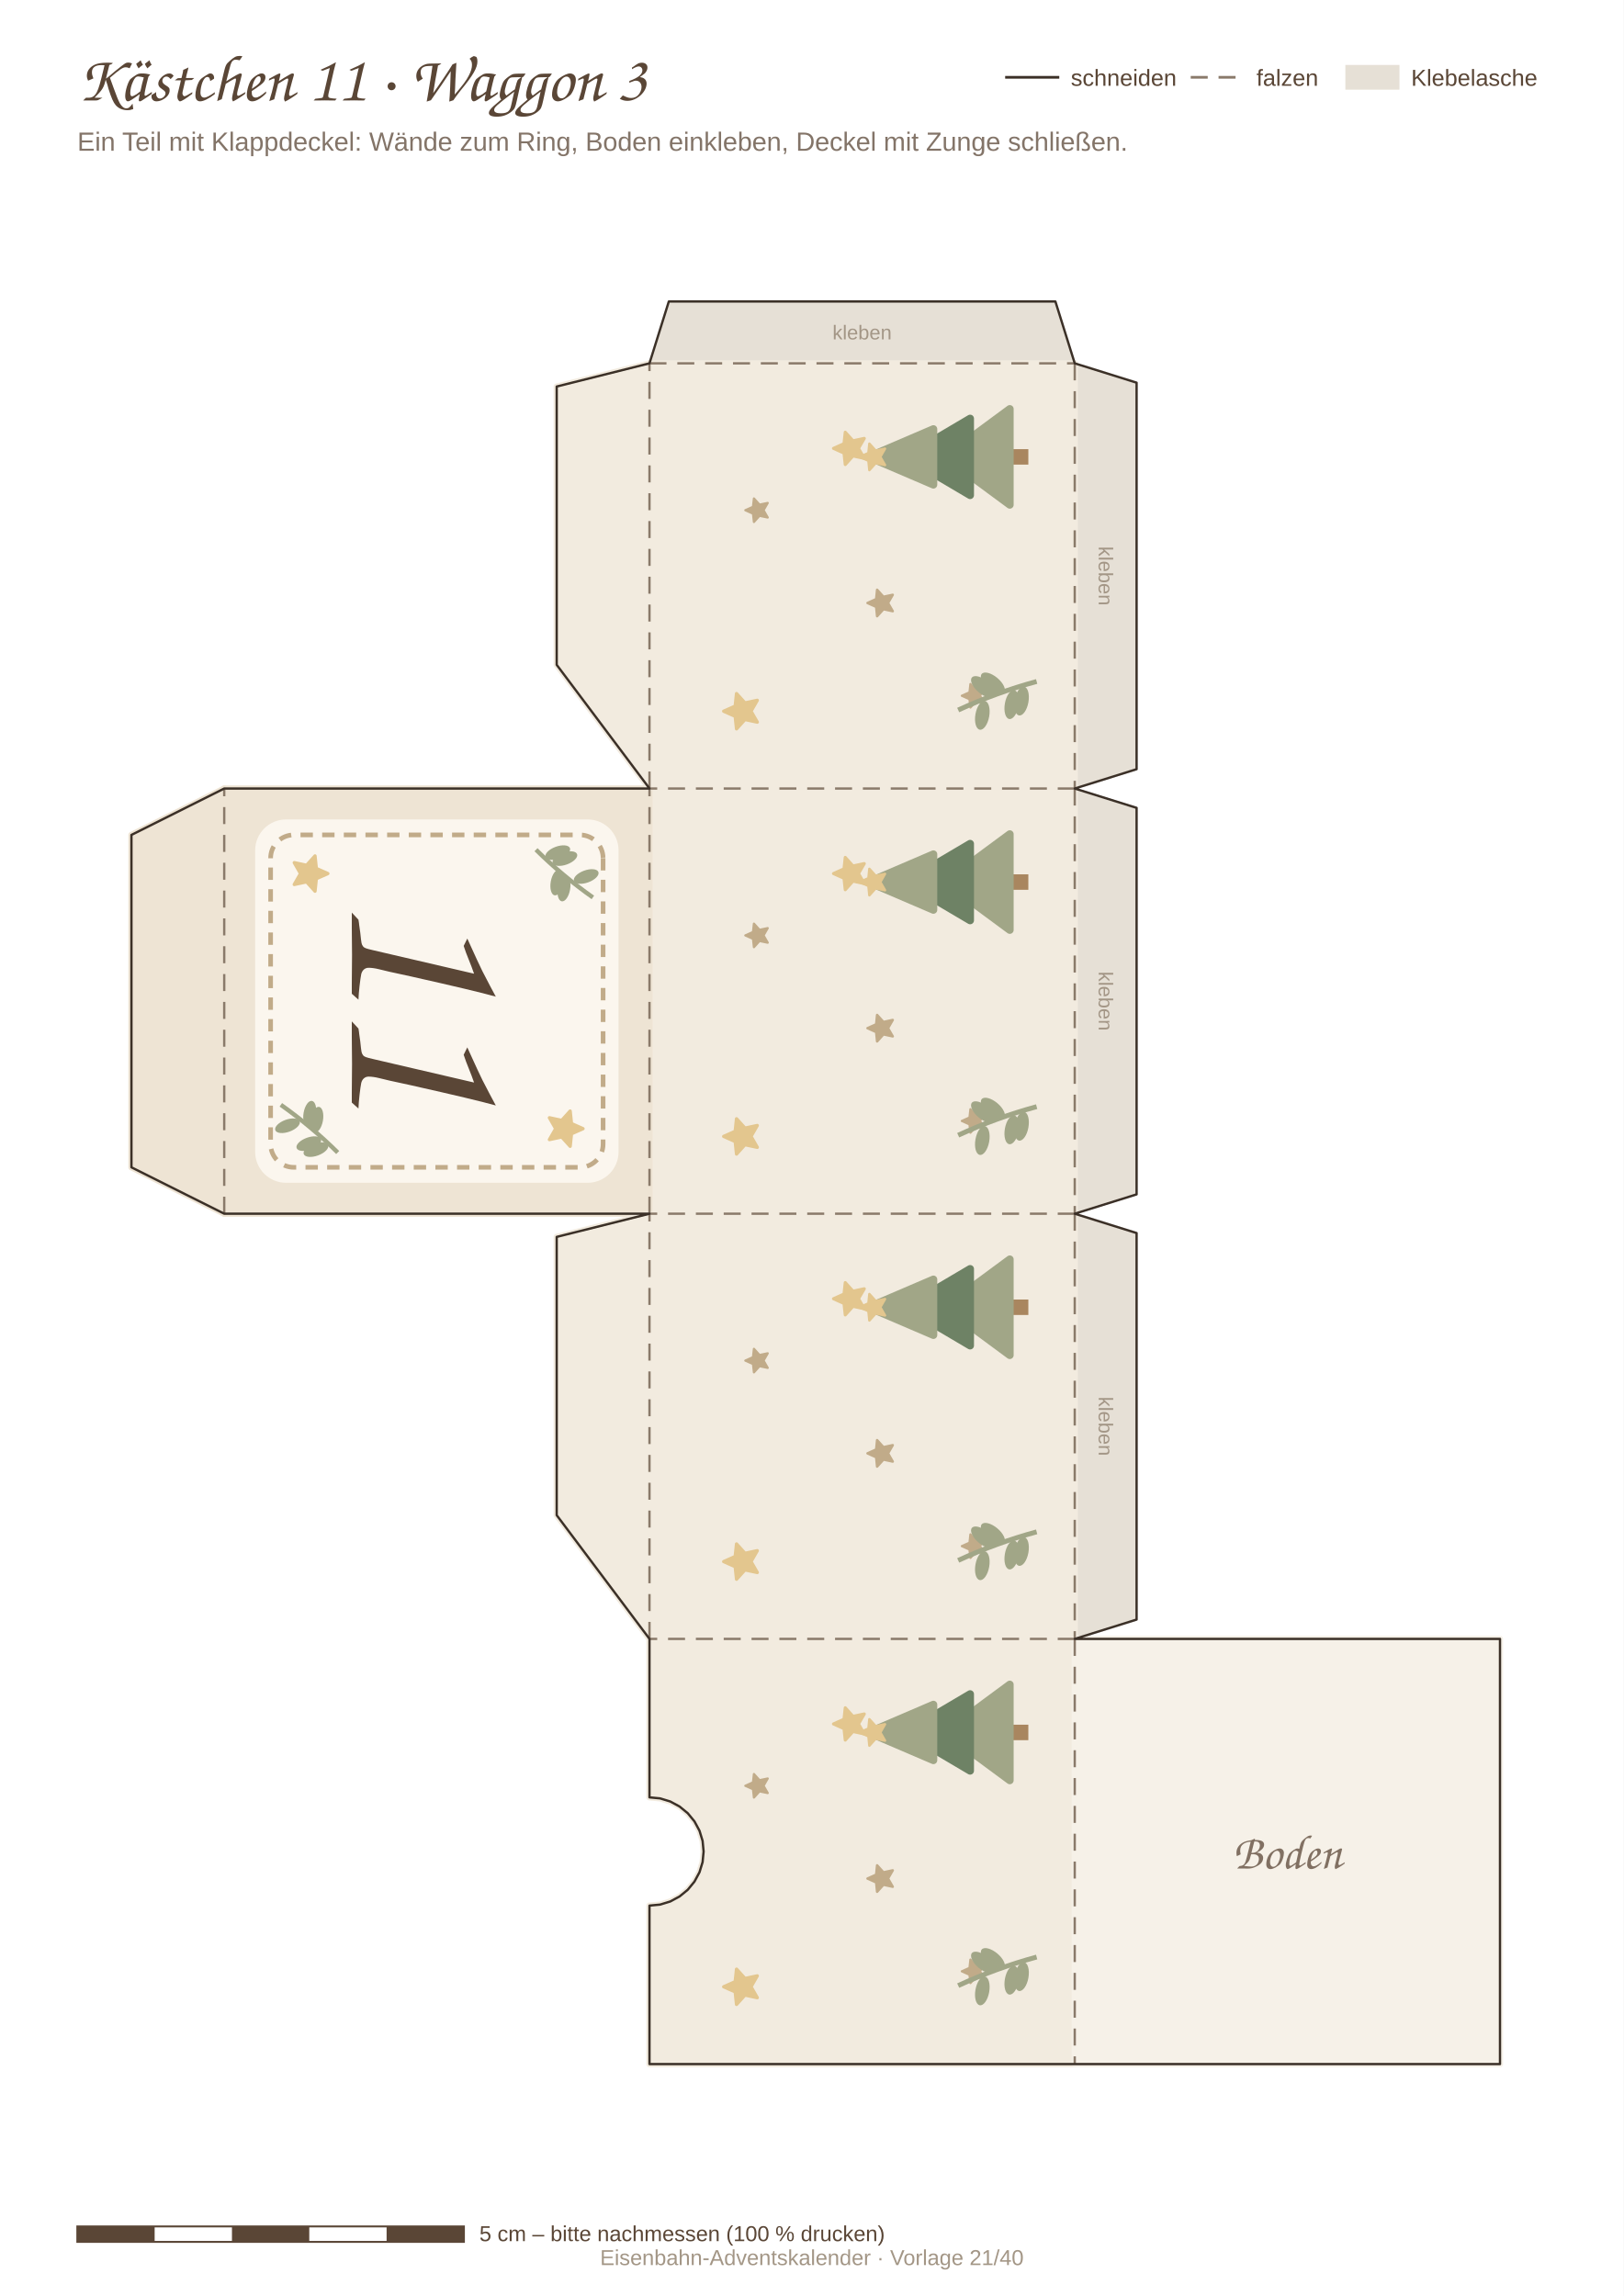
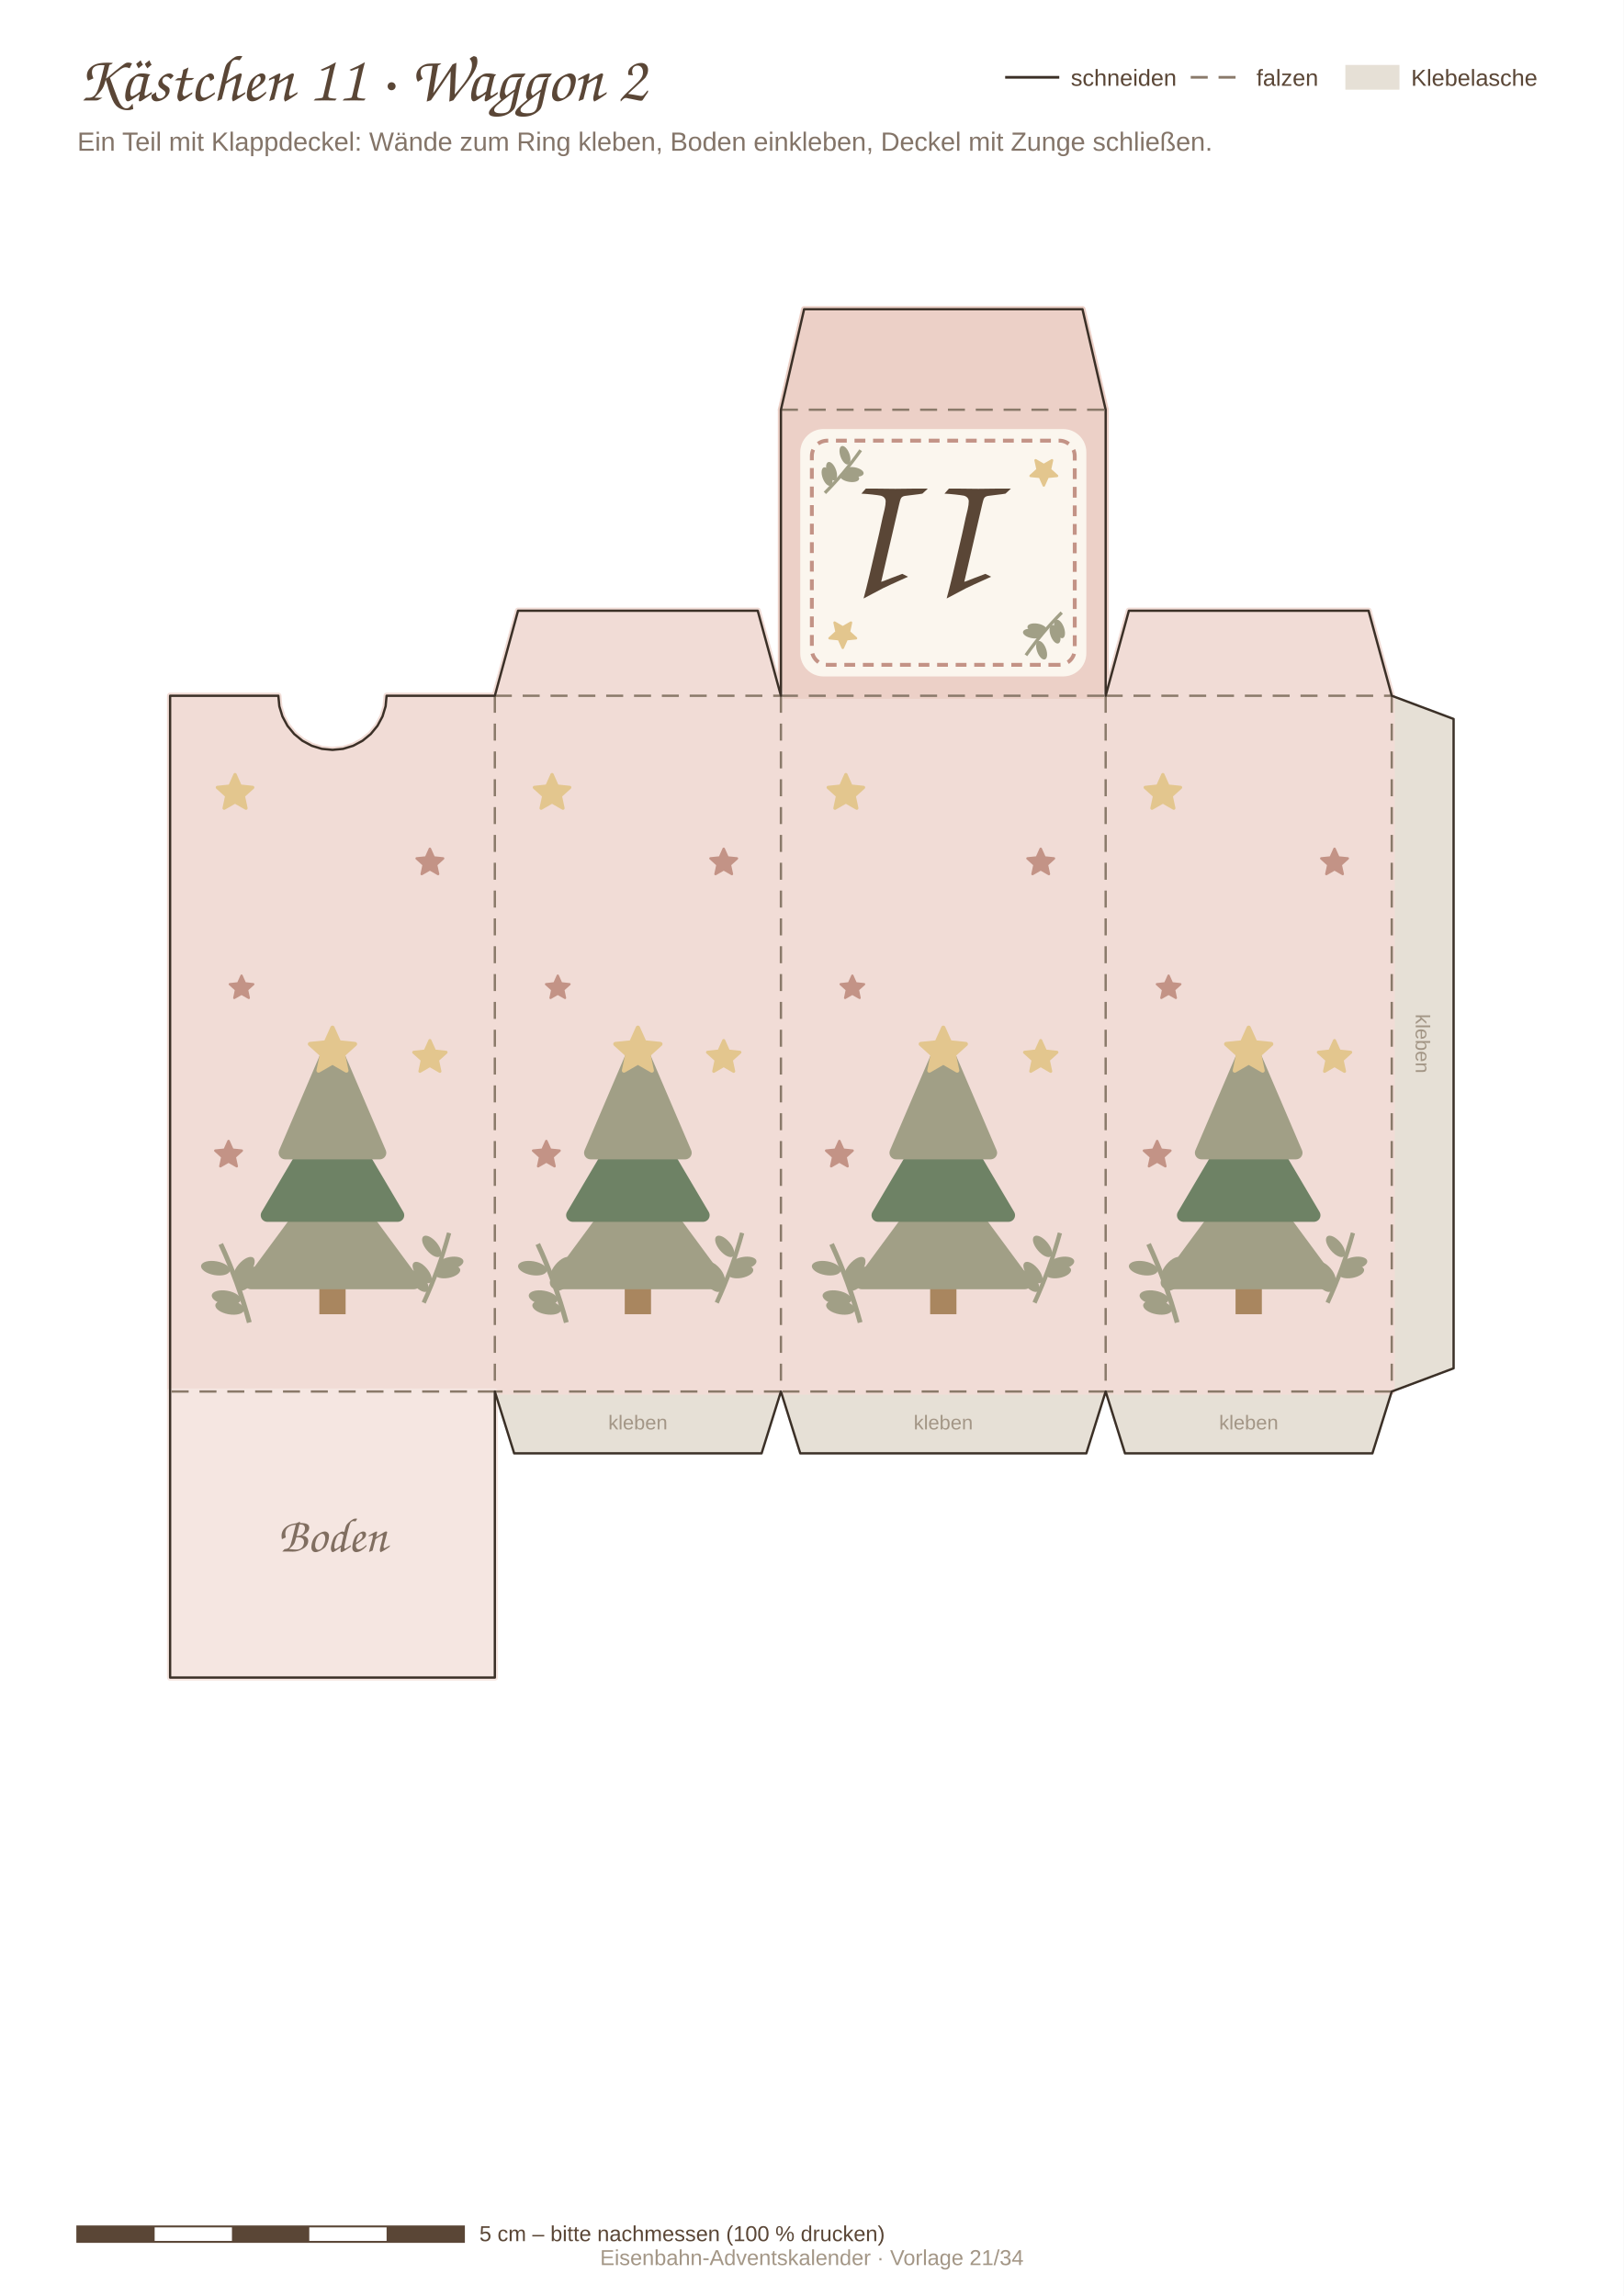
<svg xmlns="http://www.w3.org/2000/svg" width="210mm" height="297mm" viewBox="0 0 210 297">
  <g id="druck">
    <rect width="210" height="297" fill="#FFFFFF" />
-     <polygon points="139,47 84,47 86.5,39 136.5,39" fill="#E6E0D6" />
-     <text x="111.5" y="43.9" font-family="'Nunito', 'Liberation Sans', Arial, sans-serif" font-size="2.6" fill="#A39686" text-anchor="middle" transform="rotate(0 111.5 43)">kleben</text>
-     <polygon points="139,102 139,47 147,49.5 147,99.5" fill="#E6E0D6" />
-     <text x="143" y="75.4" font-family="'Nunito', 'Liberation Sans', Arial, sans-serif" font-size="2.6" fill="#A39686" text-anchor="middle" transform="rotate(90 143 74.5)">kleben</text>
-     <polygon points="139,157 139,102 147,104.5 147,154.5" fill="#E6E0D6" />
-     <text x="143" y="130.4" font-family="'Nunito', 'Liberation Sans', Arial, sans-serif" font-size="2.6" fill="#A39686" text-anchor="middle" transform="rotate(90 143 129.5)">kleben</text>
-     <polygon points="139,212 139,157 147,159.5 147,209.5" fill="#E6E0D6" />
-     <text x="143" y="185.4" font-family="'Nunito', 'Liberation Sans', Arial, sans-serif" font-size="2.6" fill="#A39686" text-anchor="middle" transform="rotate(90 143 184.5)">kleben</text>
-     <polygon points="84,47 139,47 139,102 84,102" fill="#F2EBDF" stroke="#F2EBDF" stroke-width="0.8" stroke-linejoin="round" />
-     <polygon points="84,102 139,102 139,157 84,157" fill="#F2EBDF" stroke="#F2EBDF" stroke-width="0.8" stroke-linejoin="round" />
-     <polygon points="84,157 139,157 139,212 84,212" fill="#F2EBDF" stroke="#F2EBDF" stroke-width="0.8" stroke-linejoin="round" />
-     <polygon points="84,212 139,212 139,267 84,267 84,246.5 85.37,246.37 86.68,245.97 87.89,245.32 88.95,244.45 89.82,243.39 90.47,242.18 90.87,240.87 91,239.5 90.87,238.13 90.47,236.82 89.82,235.61 88.95,234.55 87.89,233.68 86.68,233.03 85.37,232.63 84,232.5" fill="#F2EBDF" stroke="#F2EBDF" stroke-width="0.8" stroke-linejoin="round" />
-     <polygon points="29,102 84,102 84,157 29,157" fill="#EEE4D4" stroke="#EEE4D4" stroke-width="0.8" stroke-linejoin="round" />
-     <polygon points="29,102 29,157 17,151 17,108" fill="#EEE4D4" stroke="#EEE4D4" stroke-width="0.8" stroke-linejoin="round" />
-     <polygon points="84,47 84,102 72,86 72,50" fill="#F2EBDF" stroke="#F2EBDF" stroke-width="0.8" stroke-linejoin="round" />
-     <polygon points="84,157 84,212 72,196 72,160" fill="#F2EBDF" stroke="#F2EBDF" stroke-width="0.8" stroke-linejoin="round" />
-     <polygon points="139,212 194,212 194,267 139,267" fill="#F6F1E8" stroke="#F6F1E8" stroke-width="0.8" stroke-linejoin="round" />
-     <clipPath id="c114">
-       <polygon points="84,47 139,47 139,102 84,102" />
-     </clipPath>
-     <g clip-path="url(#c114)">
-       <g transform="matrix(0,-1,1,0,84,102)">
-         <rect x="41.9" y="46.2" width="2" height="2.8" fill="#A9865F" />
-         <polygon points="36.7,46.6 42.9,38.2 49.1,46.6" fill="#A1A687" stroke="#A1A687" stroke-width="1" stroke-linejoin="round" />
-         <polygon points="37.94,41.47 42.9,33.07 47.86,41.47" fill="#6E8265" stroke="#6E8265" stroke-width="1" stroke-linejoin="round" />
-         <polygon points="39.3,36.72 42.9,28.32 46.5,36.72" fill="#A1A687" stroke="#A1A687" stroke-width="1" stroke-linejoin="round" />
-         <polygon points="42.9,27.2 43.4,28.32 44.61,28.44 43.7,29.26 43.96,30.46 42.9,29.85 41.84,30.46 42.1,29.26 41.19,28.44 42.4,28.32" fill="#E3C68E" stroke="#E3C68E" stroke-width="0.32" stroke-linejoin="round" />
-         <polygon points="10,9.6 10.66,11.09 12.28,11.26 11.07,12.35 11.41,13.94 10,13.13 8.59,13.94 8.93,12.35 7.72,11.26 9.34,11.09" fill="#E3C68E" stroke="#E3C68E" stroke-width="0.43" stroke-linejoin="round" />
-         <polygon points="24,28.2 24.5,29.32 25.71,29.44 24.8,30.26 25.06,31.46 24,30.85 22.94,31.46 23.2,30.26 22.29,29.44 23.5,29.32" fill="#C1AB89" stroke="#C1AB89" stroke-width="0.32" stroke-linejoin="round" />
-         <polygon points="12,40.4 12.44,41.39 13.52,41.51 12.72,42.23 12.94,43.29 12,42.75 11.06,43.29 11.28,42.23 10.48,41.51 11.56,41.39" fill="#C1AB89" stroke="#C1AB89" stroke-width="0.29" stroke-linejoin="round" />
-         <polygon points="36,12.4 36.44,13.39 37.52,13.51 36.72,14.23 36.94,15.29 36,14.75 35.06,15.29 35.28,14.23 34.48,13.51 35.56,13.39" fill="#C1AB89" stroke="#C1AB89" stroke-width="0.29" stroke-linejoin="round" />
-         <polygon points="44,23.8 44.61,25.16 46.09,25.32 44.98,26.32 45.29,27.78 44,27.03 42.71,27.78 43.02,26.32 41.91,25.32 43.39,25.16" fill="#E3C68E" stroke="#E3C68E" stroke-width="0.4" stroke-linejoin="round" />
-         <g transform="translate(12,45) rotate(-20) scale(0.9)">
-           <path d="M0,6 Q0.5,0 0,-6" stroke="#A1A687" stroke-width="0.7" fill="none" />
-           <ellipse cx="-1.9" cy="3" rx="2.1" ry="1" fill="#A1A687" transform="rotate(30 -1.9 3)" />
-           <ellipse cx="1.9" cy="0" rx="2.1" ry="1" fill="#A1A687" transform="rotate(-30 1.9 0)" />
-           <ellipse cx="-1.9" cy="-3" rx="2.1" ry="1" fill="#A1A687" transform="rotate(30 -1.9 -3)" />
-           <ellipse cx="-1.9" cy="1.5" rx="2.1" ry="1" fill="#A1A687" transform="rotate(30 -1.9 1.5)" />
-           <ellipse cx="1.9" cy="-1.5" rx="2.1" ry="1" fill="#A1A687" transform="rotate(-30 1.9 -1.5)" />
-         </g>
-       </g>
-     </g>
-     <clipPath id="c115">
-       <polygon points="84,102 139,102 139,157 84,157" />
-     </clipPath>
-     <g clip-path="url(#c115)">
-       <g transform="matrix(0,-1,1,0,84,157)">
-         <rect x="41.9" y="46.2" width="2" height="2.8" fill="#A9865F" />
-         <polygon points="36.7,46.6 42.9,38.2 49.1,46.6" fill="#A1A687" stroke="#A1A687" stroke-width="1" stroke-linejoin="round" />
-         <polygon points="37.94,41.47 42.9,33.07 47.86,41.47" fill="#6E8265" stroke="#6E8265" stroke-width="1" stroke-linejoin="round" />
-         <polygon points="39.3,36.72 42.9,28.32 46.5,36.72" fill="#A1A687" stroke="#A1A687" stroke-width="1" stroke-linejoin="round" />
-         <polygon points="42.9,27.2 43.4,28.32 44.61,28.44 43.7,29.26 43.96,30.46 42.9,29.85 41.84,30.46 42.1,29.26 41.19,28.44 42.4,28.32" fill="#E3C68E" stroke="#E3C68E" stroke-width="0.32" stroke-linejoin="round" />
-         <polygon points="10,9.6 10.66,11.09 12.28,11.26 11.07,12.35 11.41,13.94 10,13.13 8.59,13.94 8.93,12.35 7.72,11.26 9.34,11.09" fill="#E3C68E" stroke="#E3C68E" stroke-width="0.43" stroke-linejoin="round" />
-         <polygon points="24,28.2 24.5,29.32 25.71,29.44 24.8,30.26 25.06,31.46 24,30.85 22.94,31.46 23.2,30.26 22.29,29.44 23.5,29.32" fill="#C1AB89" stroke="#C1AB89" stroke-width="0.32" stroke-linejoin="round" />
-         <polygon points="12,40.4 12.44,41.39 13.52,41.51 12.72,42.23 12.94,43.29 12,42.75 11.06,43.29 11.28,42.23 10.48,41.51 11.56,41.39" fill="#C1AB89" stroke="#C1AB89" stroke-width="0.29" stroke-linejoin="round" />
-         <polygon points="36,12.4 36.44,13.39 37.52,13.51 36.72,14.23 36.94,15.29 36,14.75 35.06,15.29 35.28,14.23 34.48,13.51 35.56,13.39" fill="#C1AB89" stroke="#C1AB89" stroke-width="0.29" stroke-linejoin="round" />
-         <polygon points="44,23.8 44.61,25.16 46.09,25.32 44.98,26.32 45.29,27.78 44,27.03 42.71,27.78 43.02,26.32 41.91,25.32 43.39,25.16" fill="#E3C68E" stroke="#E3C68E" stroke-width="0.4" stroke-linejoin="round" />
-         <g transform="translate(12,45) rotate(-20) scale(0.9)">
-           <path d="M0,6 Q0.5,0 0,-6" stroke="#A1A687" stroke-width="0.7" fill="none" />
-           <ellipse cx="-1.9" cy="3" rx="2.1" ry="1" fill="#A1A687" transform="rotate(30 -1.9 3)" />
-           <ellipse cx="1.9" cy="0" rx="2.1" ry="1" fill="#A1A687" transform="rotate(-30 1.9 0)" />
-           <ellipse cx="-1.9" cy="-3" rx="2.1" ry="1" fill="#A1A687" transform="rotate(30 -1.9 -3)" />
-           <ellipse cx="-1.9" cy="1.5" rx="2.1" ry="1" fill="#A1A687" transform="rotate(30 -1.9 1.5)" />
-           <ellipse cx="1.9" cy="-1.5" rx="2.1" ry="1" fill="#A1A687" transform="rotate(-30 1.9 -1.5)" />
-         </g>
-       </g>
-     </g>
-     <clipPath id="c116">
-       <polygon points="84,157 139,157 139,212 84,212" />
-     </clipPath>
-     <g clip-path="url(#c116)">
-       <g transform="matrix(0,-1,1,0,84,212)">
-         <rect x="41.9" y="46.2" width="2" height="2.8" fill="#A9865F" />
-         <polygon points="36.7,46.6 42.9,38.2 49.1,46.6" fill="#A1A687" stroke="#A1A687" stroke-width="1" stroke-linejoin="round" />
-         <polygon points="37.94,41.47 42.9,33.07 47.86,41.47" fill="#6E8265" stroke="#6E8265" stroke-width="1" stroke-linejoin="round" />
-         <polygon points="39.3,36.72 42.9,28.32 46.5,36.72" fill="#A1A687" stroke="#A1A687" stroke-width="1" stroke-linejoin="round" />
-         <polygon points="42.9,27.2 43.4,28.32 44.61,28.44 43.7,29.26 43.96,30.46 42.9,29.85 41.84,30.46 42.1,29.26 41.19,28.44 42.4,28.32" fill="#E3C68E" stroke="#E3C68E" stroke-width="0.32" stroke-linejoin="round" />
-         <polygon points="10,9.6 10.66,11.09 12.28,11.26 11.07,12.35 11.41,13.94 10,13.13 8.59,13.94 8.93,12.35 7.72,11.26 9.34,11.09" fill="#E3C68E" stroke="#E3C68E" stroke-width="0.43" stroke-linejoin="round" />
-         <polygon points="24,28.2 24.5,29.32 25.71,29.44 24.8,30.26 25.06,31.46 24,30.85 22.94,31.46 23.2,30.26 22.29,29.44 23.5,29.32" fill="#C1AB89" stroke="#C1AB89" stroke-width="0.32" stroke-linejoin="round" />
-         <polygon points="12,40.4 12.44,41.39 13.52,41.51 12.72,42.23 12.94,43.29 12,42.75 11.06,43.29 11.28,42.23 10.48,41.51 11.56,41.39" fill="#C1AB89" stroke="#C1AB89" stroke-width="0.29" stroke-linejoin="round" />
-         <polygon points="36,12.4 36.44,13.39 37.52,13.51 36.72,14.23 36.94,15.29 36,14.75 35.06,15.29 35.28,14.23 34.48,13.51 35.56,13.39" fill="#C1AB89" stroke="#C1AB89" stroke-width="0.29" stroke-linejoin="round" />
-         <polygon points="44,23.8 44.61,25.16 46.09,25.32 44.98,26.32 45.29,27.78 44,27.03 42.71,27.78 43.02,26.32 41.91,25.32 43.39,25.16" fill="#E3C68E" stroke="#E3C68E" stroke-width="0.4" stroke-linejoin="round" />
-         <g transform="translate(12,45) rotate(-20) scale(0.9)">
-           <path d="M0,6 Q0.5,0 0,-6" stroke="#A1A687" stroke-width="0.7" fill="none" />
-           <ellipse cx="-1.9" cy="3" rx="2.1" ry="1" fill="#A1A687" transform="rotate(30 -1.9 3)" />
-           <ellipse cx="1.9" cy="0" rx="2.1" ry="1" fill="#A1A687" transform="rotate(-30 1.9 0)" />
-           <ellipse cx="-1.9" cy="-3" rx="2.1" ry="1" fill="#A1A687" transform="rotate(30 -1.9 -3)" />
-           <ellipse cx="-1.9" cy="1.5" rx="2.1" ry="1" fill="#A1A687" transform="rotate(30 -1.9 1.5)" />
-           <ellipse cx="1.9" cy="-1.5" rx="2.1" ry="1" fill="#A1A687" transform="rotate(-30 1.9 -1.5)" />
-         </g>
-       </g>
-     </g>
-     <clipPath id="c117">
-       <polygon points="84,212 139,212 139,267 84,267 84,246.5 85.37,246.37 86.68,245.97 87.89,245.32 88.95,244.45 89.82,243.39 90.47,242.18 90.87,240.87 91,239.5 90.87,238.13 90.47,236.82 89.82,235.61 88.95,234.55 87.89,233.68 86.68,233.03 85.37,232.63 84,232.5" />
-     </clipPath>
-     <g clip-path="url(#c117)">
-       <g transform="matrix(0,-1,1,0,84,267)">
-         <rect x="41.9" y="46.2" width="2" height="2.8" fill="#A9865F" />
-         <polygon points="36.7,46.6 42.9,38.2 49.1,46.6" fill="#A1A687" stroke="#A1A687" stroke-width="1" stroke-linejoin="round" />
-         <polygon points="37.94,41.47 42.9,33.07 47.86,41.47" fill="#6E8265" stroke="#6E8265" stroke-width="1" stroke-linejoin="round" />
-         <polygon points="39.3,36.72 42.9,28.32 46.5,36.72" fill="#A1A687" stroke="#A1A687" stroke-width="1" stroke-linejoin="round" />
-         <polygon points="42.9,27.2 43.4,28.32 44.61,28.44 43.7,29.26 43.96,30.46 42.9,29.85 41.84,30.46 42.1,29.26 41.19,28.44 42.4,28.32" fill="#E3C68E" stroke="#E3C68E" stroke-width="0.32" stroke-linejoin="round" />
-         <polygon points="10,9.6 10.66,11.09 12.28,11.26 11.07,12.35 11.41,13.94 10,13.13 8.59,13.94 8.93,12.35 7.72,11.26 9.34,11.09" fill="#E3C68E" stroke="#E3C68E" stroke-width="0.43" stroke-linejoin="round" />
-         <polygon points="24,28.2 24.5,29.32 25.71,29.44 24.8,30.26 25.06,31.46 24,30.85 22.94,31.46 23.2,30.26 22.29,29.44 23.5,29.32" fill="#C1AB89" stroke="#C1AB89" stroke-width="0.32" stroke-linejoin="round" />
-         <polygon points="12,40.4 12.44,41.39 13.52,41.51 12.72,42.23 12.94,43.29 12,42.75 11.06,43.29 11.28,42.23 10.48,41.51 11.56,41.39" fill="#C1AB89" stroke="#C1AB89" stroke-width="0.29" stroke-linejoin="round" />
-         <polygon points="36,12.4 36.44,13.39 37.52,13.51 36.72,14.23 36.94,15.29 36,14.75 35.06,15.29 35.28,14.23 34.48,13.51 35.56,13.39" fill="#C1AB89" stroke="#C1AB89" stroke-width="0.29" stroke-linejoin="round" />
-         <polygon points="44,23.8 44.61,25.16 46.09,25.32 44.98,26.32 45.29,27.78 44,27.03 42.71,27.78 43.02,26.32 41.91,25.32 43.39,25.16" fill="#E3C68E" stroke="#E3C68E" stroke-width="0.4" stroke-linejoin="round" />
-         <g transform="translate(12,45) rotate(-20) scale(0.9)">
-           <path d="M0,6 Q0.5,0 0,-6" stroke="#A1A687" stroke-width="0.7" fill="none" />
-           <ellipse cx="-1.9" cy="3" rx="2.1" ry="1" fill="#A1A687" transform="rotate(30 -1.9 3)" />
-           <ellipse cx="1.9" cy="0" rx="2.1" ry="1" fill="#A1A687" transform="rotate(-30 1.9 0)" />
-           <ellipse cx="-1.9" cy="-3" rx="2.1" ry="1" fill="#A1A687" transform="rotate(30 -1.9 -3)" />
-           <ellipse cx="-1.9" cy="1.5" rx="2.1" ry="1" fill="#A1A687" transform="rotate(30 -1.9 1.5)" />
-           <ellipse cx="1.9" cy="-1.5" rx="2.1" ry="1" fill="#A1A687" transform="rotate(-30 1.9 -1.5)" />
-         </g>
-       </g>
-     </g>
-     <clipPath id="c118">
-       <polygon points="29,102 84,102 84,157 29,157" />
-     </clipPath>
-     <g clip-path="url(#c118)">
-       <g transform="matrix(0,1,-1,0,84,102)">
-         <rect x="4" y="4" width="47" height="47" rx="4" fill="#FBF6EE" />
-         <rect x="6" y="6" width="43" height="43" rx="3" fill="none" stroke="#C1AB89" stroke-width="0.6" stroke-dasharray="1.6,1.2" />
-         <text x="27.5" y="38.5" font-family="'Patrick Hand', 'Hand', 'Comic Sans MS', cursive" font-size="32" font-weight="normal" fill="#5A4636" text-anchor="middle">11</text>
-         <g transform="translate(11,11) rotate(40) scale(0.8)">
-           <path d="M0,6 Q0.5,0 0,-6" stroke="#A1A687" stroke-width="0.7" fill="none" />
-           <ellipse cx="-1.9" cy="3" rx="2.1" ry="1" fill="#A1A687" transform="rotate(30 -1.9 3)" />
-           <ellipse cx="1.9" cy="0" rx="2.1" ry="1" fill="#A1A687" transform="rotate(-30 1.9 0)" />
-           <ellipse cx="-1.9" cy="-3" rx="2.1" ry="1" fill="#A1A687" transform="rotate(30 -1.9 -3)" />
-           <ellipse cx="-1.9" cy="1.5" rx="2.1" ry="1" fill="#A1A687" transform="rotate(30 -1.9 1.5)" />
-           <ellipse cx="1.9" cy="-1.5" rx="2.1" ry="1" fill="#A1A687" transform="rotate(-30 1.9 -1.5)" />
-         </g>
-         <g transform="translate(44,44) rotate(220) scale(0.8)">
-           <path d="M0,6 Q0.5,0 0,-6" stroke="#A1A687" stroke-width="0.7" fill="none" />
-           <ellipse cx="-1.9" cy="3" rx="2.1" ry="1" fill="#A1A687" transform="rotate(30 -1.9 3)" />
-           <ellipse cx="1.9" cy="0" rx="2.1" ry="1" fill="#A1A687" transform="rotate(-30 1.9 0)" />
-           <ellipse cx="-1.9" cy="-3" rx="2.1" ry="1" fill="#A1A687" transform="rotate(30 -1.9 -3)" />
-           <ellipse cx="-1.9" cy="1.5" rx="2.1" ry="1" fill="#A1A687" transform="rotate(30 -1.9 1.5)" />
-           <ellipse cx="1.9" cy="-1.5" rx="2.1" ry="1" fill="#A1A687" transform="rotate(-30 1.9 -1.5)" />
-         </g>
-         <polygon points="44,8.6 44.66,10.09 46.28,10.26 45.07,11.35 45.41,12.94 44,12.13 42.59,12.94 42.93,11.35 41.72,10.26 43.34,10.09" fill="#E3C68E" stroke="#E3C68E" stroke-width="0.43" stroke-linejoin="round" />
-         <polygon points="11,41.6 11.66,43.09 13.28,43.26 12.07,44.35 12.41,45.94 11,45.13 9.59,45.94 9.93,44.35 8.72,43.26 10.34,43.09" fill="#E3C68E" stroke="#E3C68E" stroke-width="0.43" stroke-linejoin="round" />
-       </g>
-     </g>
-     <clipPath id="c119">
-       <polygon points="139,212 194,212 194,267 139,267" />
-     </clipPath>
-     <g clip-path="url(#c119)">
-       <g transform="matrix(1,0,0,1,139,212)">
-         <text x="27.5" y="29.7" font-family="'Patrick Hand', 'Hand', 'Comic Sans MS', cursive" font-size="6.3" font-weight="normal" fill="#5A4636" text-anchor="middle" opacity="0.75">Boden</text>
-       </g>
-     </g>
-     <text x="10" y="13" font-family="'Patrick Hand', 'Hand', 'Comic Sans MS', cursive" font-size="8.5" font-weight="normal" fill="#5A4636" text-anchor="start">Kästchen 11 · Waggon 3</text>
-     <text x="10" y="19.5" font-family="'Nunito', 'Liberation Sans', Arial, sans-serif" font-size="3.4" font-weight="normal" fill="#837468" text-anchor="start">Ein Teil mit Klappdeckel: Wände zum Ring, Boden einkleben, Deckel mit Zunge schließen.</text>
+     <polygon points="180,90 180,180 188,177 188,93" fill="#E6E0D6" />
+     <text x="184" y="135.9" font-family="'Nunito', 'Liberation Sans', Arial, sans-serif" font-size="2.6" fill="#A39686" text-anchor="middle" transform="rotate(90 184 135)">kleben</text>
+     <polygon points="64,180 101,180 98.5,188 66.5,188" fill="#E6E0D6" />
+     <text x="82.5" y="184.9" font-family="'Nunito', 'Liberation Sans', Arial, sans-serif" font-size="2.6" fill="#A39686" text-anchor="middle" transform="rotate(0 82.5 184)">kleben</text>
+     <polygon points="101,180 143,180 140.5,188 103.5,188" fill="#E6E0D6" />
+     <text x="122" y="184.9" font-family="'Nunito', 'Liberation Sans', Arial, sans-serif" font-size="2.6" fill="#A39686" text-anchor="middle" transform="rotate(0 122 184)">kleben</text>
+     <polygon points="143,180 180,180 177.5,188 145.5,188" fill="#E6E0D6" />
+     <text x="161.5" y="184.9" font-family="'Nunito', 'Liberation Sans', Arial, sans-serif" font-size="2.6" fill="#A39686" text-anchor="middle" transform="rotate(0 161.5 184)">kleben</text>
+     <polygon points="22,90 36,90 36.13,91.37 36.53,92.68 37.18,93.89 38.05,94.95 39.11,95.82 40.32,96.47 41.63,96.87 43,97 44.37,96.87 45.68,96.47 46.89,95.82 47.95,94.95 48.82,93.89 49.47,92.68 49.87,91.37 50,90 64,90 64,180 22,180" fill="#F1DCD6" stroke="#F1DCD6" stroke-width="0.8" stroke-linejoin="round" />
+     <polygon points="64,90 101,90 101,180 64,180" fill="#F1DCD6" stroke="#F1DCD6" stroke-width="0.8" stroke-linejoin="round" />
+     <polygon points="101,90 143,90 143,180 101,180" fill="#F1DCD6" stroke="#F1DCD6" stroke-width="0.8" stroke-linejoin="round" />
+     <polygon points="143,90 180,90 180,180 143,180" fill="#F1DCD6" stroke="#F1DCD6" stroke-width="0.8" stroke-linejoin="round" />
+     <polygon points="101,53 143,53 143,90 101,90" fill="#ECD0C7" stroke="#ECD0C7" stroke-width="0.8" stroke-linejoin="round" />
+     <polygon points="101,53 143,53 140,40 104,40" fill="#ECD0C7" stroke="#ECD0C7" stroke-width="0.8" stroke-linejoin="round" />
+     <polygon points="64,90 101,90 98,79 67,79" fill="#F1DCD6" stroke="#F1DCD6" stroke-width="0.8" stroke-linejoin="round" />
+     <polygon points="143,90 180,90 177,79 146,79" fill="#F1DCD6" stroke="#F1DCD6" stroke-width="0.8" stroke-linejoin="round" />
+     <polygon points="22,180 64,180 64,217 22,217" fill="#F5E6E1" stroke="#F5E6E1" stroke-width="0.8" stroke-linejoin="round" />
+     <clipPath id="c106">
+       <polygon points="22,90 36,90 36.13,91.37 36.53,92.68 37.18,93.89 38.05,94.95 39.11,95.82 40.32,96.47 41.63,96.87 43,97 44.37,96.87 45.68,96.47 46.89,95.82 47.95,94.95 48.82,93.89 49.47,92.68 49.87,91.37 50,90 64,90 64,180 22,180" />
+     </clipPath>
+     <g clip-path="url(#c106)">
+       <g transform="matrix(1,0,0,1,22,90)">
+         <rect x="19.3" y="75.24" width="3.4" height="4.76" fill="#A9865F" />
+         <polygon points="10.46,75.92 21,61.64 31.54,75.92" fill="#A19F86" stroke="#A19F86" stroke-width="1.7" stroke-linejoin="round" />
+         <polygon points="12.57,67.2 21,52.92 29.43,67.2" fill="#6E8265" stroke="#6E8265" stroke-width="1.7" stroke-linejoin="round" />
+         <polygon points="14.89,59.12 21,44.84 27.11,59.12" fill="#A19F86" stroke="#A19F86" stroke-width="1.7" stroke-linejoin="round" />
+         <polygon points="21,42.94 21.85,44.84 23.91,45.05 22.37,46.44 22.8,48.48 21,47.44 19.2,48.48 19.63,46.44 18.09,45.05 20.15,44.84" fill="#E3C68E" stroke="#E3C68E" stroke-width="0.55" stroke-linejoin="round" />
+         <polygon points="8.4,10.2 9.06,11.69 10.68,11.86 9.47,12.95 9.81,14.54 8.4,13.73 6.99,14.54 7.33,12.95 6.12,11.86 7.74,11.69" fill="#E3C68E" stroke="#E3C68E" stroke-width="0.43" stroke-linejoin="round" />
+         <polygon points="33.6,19.8 34.1,20.92 35.31,21.04 34.4,21.86 34.66,23.06 33.6,22.45 32.54,23.06 32.8,21.86 31.89,21.04 33.1,20.92" fill="#C39386" stroke="#C39386" stroke-width="0.32" stroke-linejoin="round" />
+         <polygon points="9.24,36.2 9.68,37.19 10.76,37.31 9.96,38.03 10.18,39.09 9.24,38.55 8.3,39.09 8.52,38.03 7.72,37.31 8.8,37.19" fill="#C39386" stroke="#C39386" stroke-width="0.29" stroke-linejoin="round" />
+         <polygon points="33.6,44.6 34.21,45.96 35.69,46.12 34.58,47.12 34.89,48.58 33.6,47.83 32.31,48.58 32.62,47.12 31.51,46.12 32.99,45.96" fill="#E3C68E" stroke="#E3C68E" stroke-width="0.4" stroke-linejoin="round" />
+         <polygon points="7.56,57.6 8.06,58.72 9.27,58.84 8.36,59.66 8.62,60.86 7.56,60.25 6.5,60.86 6.76,59.66 5.85,58.84 7.06,58.72" fill="#C39386" stroke="#C39386" stroke-width="0.32" stroke-linejoin="round" />
+         <g transform="translate(8.4,76) rotate(-20) scale(0.9)">
+           <path d="M0,6 Q0.5,0 0,-6" stroke="#A19F86" stroke-width="0.7" fill="none" />
+           <ellipse cx="-1.9" cy="3" rx="2.1" ry="1" fill="#A19F86" transform="rotate(30 -1.9 3)" />
+           <ellipse cx="1.9" cy="0" rx="2.1" ry="1" fill="#A19F86" transform="rotate(-30 1.9 0)" />
+           <ellipse cx="-1.9" cy="-3" rx="2.1" ry="1" fill="#A19F86" transform="rotate(30 -1.9 -3)" />
+           <ellipse cx="-1.9" cy="1.5" rx="2.1" ry="1" fill="#A19F86" transform="rotate(30 -1.9 1.5)" />
+           <ellipse cx="1.9" cy="-1.5" rx="2.1" ry="1" fill="#A19F86" transform="rotate(-30 1.9 -1.5)" />
+         </g>
+         <g transform="translate(34.44,74) rotate(20) scale(0.8)">
+           <path d="M0,6 Q0.5,0 0,-6" stroke="#A19F86" stroke-width="0.7" fill="none" />
+           <ellipse cx="-1.9" cy="3" rx="2.1" ry="1" fill="#A19F86" transform="rotate(30 -1.9 3)" />
+           <ellipse cx="1.9" cy="0" rx="2.1" ry="1" fill="#A19F86" transform="rotate(-30 1.9 0)" />
+           <ellipse cx="-1.9" cy="-3" rx="2.1" ry="1" fill="#A19F86" transform="rotate(30 -1.9 -3)" />
+           <ellipse cx="-1.9" cy="1.5" rx="2.1" ry="1" fill="#A19F86" transform="rotate(30 -1.9 1.5)" />
+           <ellipse cx="1.9" cy="-1.5" rx="2.1" ry="1" fill="#A19F86" transform="rotate(-30 1.9 -1.5)" />
+         </g>
+       </g>
+     </g>
+     <clipPath id="c107">
+       <polygon points="64,90 101,90 101,180 64,180" />
+     </clipPath>
+     <g clip-path="url(#c107)">
+       <g transform="matrix(1,0,0,1,64,90)">
+         <rect x="16.8" y="75.24" width="3.4" height="4.76" fill="#A9865F" />
+         <polygon points="7.96,75.92 18.5,61.64 29.04,75.92" fill="#A19F86" stroke="#A19F86" stroke-width="1.7" stroke-linejoin="round" />
+         <polygon points="10.07,67.2 18.5,52.92 26.93,67.2" fill="#6E8265" stroke="#6E8265" stroke-width="1.7" stroke-linejoin="round" />
+         <polygon points="12.39,59.12 18.5,44.84 24.61,59.12" fill="#A19F86" stroke="#A19F86" stroke-width="1.7" stroke-linejoin="round" />
+         <polygon points="18.5,42.94 19.35,44.84 21.41,45.05 19.87,46.44 20.3,48.48 18.5,47.44 16.7,48.48 17.13,46.44 15.59,45.05 17.65,44.84" fill="#E3C68E" stroke="#E3C68E" stroke-width="0.55" stroke-linejoin="round" />
+         <polygon points="7.4,10.2 8.06,11.69 9.68,11.86 8.47,12.95 8.81,14.54 7.4,13.73 5.99,14.54 6.33,12.95 5.12,11.86 6.74,11.69" fill="#E3C68E" stroke="#E3C68E" stroke-width="0.43" stroke-linejoin="round" />
+         <polygon points="29.6,19.8 30.1,20.92 31.31,21.04 30.4,21.86 30.66,23.06 29.6,22.45 28.54,23.06 28.8,21.86 27.89,21.04 29.1,20.92" fill="#C39386" stroke="#C39386" stroke-width="0.32" stroke-linejoin="round" />
+         <polygon points="8.14,36.2 8.58,37.19 9.66,37.31 8.86,38.03 9.08,39.09 8.14,38.55 7.2,39.09 7.42,38.03 6.62,37.31 7.7,37.19" fill="#C39386" stroke="#C39386" stroke-width="0.29" stroke-linejoin="round" />
+         <polygon points="29.6,44.6 30.21,45.96 31.69,46.12 30.58,47.12 30.89,48.58 29.6,47.83 28.31,48.58 28.62,47.12 27.51,46.12 28.99,45.96" fill="#E3C68E" stroke="#E3C68E" stroke-width="0.4" stroke-linejoin="round" />
+         <polygon points="6.66,57.6 7.16,58.72 8.37,58.84 7.46,59.66 7.72,60.86 6.66,60.25 5.6,60.86 5.86,59.66 4.95,58.84 6.16,58.72" fill="#C39386" stroke="#C39386" stroke-width="0.32" stroke-linejoin="round" />
+         <g transform="translate(7.4,76) rotate(-20) scale(0.9)">
+           <path d="M0,6 Q0.5,0 0,-6" stroke="#A19F86" stroke-width="0.7" fill="none" />
+           <ellipse cx="-1.9" cy="3" rx="2.1" ry="1" fill="#A19F86" transform="rotate(30 -1.9 3)" />
+           <ellipse cx="1.9" cy="0" rx="2.1" ry="1" fill="#A19F86" transform="rotate(-30 1.9 0)" />
+           <ellipse cx="-1.9" cy="-3" rx="2.1" ry="1" fill="#A19F86" transform="rotate(30 -1.9 -3)" />
+           <ellipse cx="-1.9" cy="1.5" rx="2.1" ry="1" fill="#A19F86" transform="rotate(30 -1.9 1.5)" />
+           <ellipse cx="1.9" cy="-1.5" rx="2.1" ry="1" fill="#A19F86" transform="rotate(-30 1.9 -1.5)" />
+         </g>
+         <g transform="translate(30.34,74) rotate(20) scale(0.8)">
+           <path d="M0,6 Q0.5,0 0,-6" stroke="#A19F86" stroke-width="0.7" fill="none" />
+           <ellipse cx="-1.9" cy="3" rx="2.1" ry="1" fill="#A19F86" transform="rotate(30 -1.9 3)" />
+           <ellipse cx="1.9" cy="0" rx="2.1" ry="1" fill="#A19F86" transform="rotate(-30 1.9 0)" />
+           <ellipse cx="-1.9" cy="-3" rx="2.1" ry="1" fill="#A19F86" transform="rotate(30 -1.9 -3)" />
+           <ellipse cx="-1.9" cy="1.5" rx="2.1" ry="1" fill="#A19F86" transform="rotate(30 -1.9 1.5)" />
+           <ellipse cx="1.9" cy="-1.5" rx="2.1" ry="1" fill="#A19F86" transform="rotate(-30 1.9 -1.5)" />
+         </g>
+       </g>
+     </g>
+     <clipPath id="c108">
+       <polygon points="101,90 143,90 143,180 101,180" />
+     </clipPath>
+     <g clip-path="url(#c108)">
+       <g transform="matrix(1,0,0,1,101,90)">
+         <rect x="19.3" y="75.24" width="3.4" height="4.76" fill="#A9865F" />
+         <polygon points="10.46,75.92 21,61.64 31.54,75.92" fill="#A19F86" stroke="#A19F86" stroke-width="1.7" stroke-linejoin="round" />
+         <polygon points="12.57,67.2 21,52.92 29.43,67.2" fill="#6E8265" stroke="#6E8265" stroke-width="1.7" stroke-linejoin="round" />
+         <polygon points="14.89,59.12 21,44.84 27.11,59.12" fill="#A19F86" stroke="#A19F86" stroke-width="1.7" stroke-linejoin="round" />
+         <polygon points="21,42.94 21.85,44.84 23.91,45.05 22.37,46.44 22.8,48.48 21,47.44 19.2,48.48 19.63,46.44 18.09,45.05 20.15,44.84" fill="#E3C68E" stroke="#E3C68E" stroke-width="0.55" stroke-linejoin="round" />
+         <polygon points="8.4,10.2 9.06,11.69 10.68,11.86 9.47,12.95 9.81,14.54 8.4,13.73 6.99,14.54 7.33,12.95 6.12,11.86 7.74,11.69" fill="#E3C68E" stroke="#E3C68E" stroke-width="0.43" stroke-linejoin="round" />
+         <polygon points="33.6,19.8 34.1,20.92 35.31,21.04 34.4,21.86 34.66,23.06 33.6,22.45 32.54,23.06 32.8,21.86 31.89,21.04 33.1,20.92" fill="#C39386" stroke="#C39386" stroke-width="0.32" stroke-linejoin="round" />
+         <polygon points="9.24,36.2 9.68,37.19 10.76,37.31 9.96,38.03 10.18,39.09 9.24,38.55 8.3,39.09 8.52,38.03 7.72,37.31 8.8,37.19" fill="#C39386" stroke="#C39386" stroke-width="0.29" stroke-linejoin="round" />
+         <polygon points="33.6,44.6 34.21,45.96 35.69,46.12 34.58,47.12 34.89,48.58 33.6,47.83 32.31,48.58 32.62,47.12 31.51,46.12 32.99,45.96" fill="#E3C68E" stroke="#E3C68E" stroke-width="0.4" stroke-linejoin="round" />
+         <polygon points="7.56,57.6 8.06,58.72 9.27,58.84 8.36,59.66 8.62,60.86 7.56,60.25 6.5,60.86 6.76,59.66 5.85,58.84 7.06,58.72" fill="#C39386" stroke="#C39386" stroke-width="0.32" stroke-linejoin="round" />
+         <g transform="translate(8.4,76) rotate(-20) scale(0.9)">
+           <path d="M0,6 Q0.5,0 0,-6" stroke="#A19F86" stroke-width="0.7" fill="none" />
+           <ellipse cx="-1.9" cy="3" rx="2.1" ry="1" fill="#A19F86" transform="rotate(30 -1.9 3)" />
+           <ellipse cx="1.9" cy="0" rx="2.1" ry="1" fill="#A19F86" transform="rotate(-30 1.9 0)" />
+           <ellipse cx="-1.9" cy="-3" rx="2.1" ry="1" fill="#A19F86" transform="rotate(30 -1.9 -3)" />
+           <ellipse cx="-1.9" cy="1.5" rx="2.1" ry="1" fill="#A19F86" transform="rotate(30 -1.9 1.5)" />
+           <ellipse cx="1.9" cy="-1.5" rx="2.1" ry="1" fill="#A19F86" transform="rotate(-30 1.9 -1.5)" />
+         </g>
+         <g transform="translate(34.44,74) rotate(20) scale(0.8)">
+           <path d="M0,6 Q0.5,0 0,-6" stroke="#A19F86" stroke-width="0.7" fill="none" />
+           <ellipse cx="-1.9" cy="3" rx="2.1" ry="1" fill="#A19F86" transform="rotate(30 -1.9 3)" />
+           <ellipse cx="1.9" cy="0" rx="2.1" ry="1" fill="#A19F86" transform="rotate(-30 1.9 0)" />
+           <ellipse cx="-1.9" cy="-3" rx="2.1" ry="1" fill="#A19F86" transform="rotate(30 -1.9 -3)" />
+           <ellipse cx="-1.9" cy="1.5" rx="2.1" ry="1" fill="#A19F86" transform="rotate(30 -1.9 1.5)" />
+           <ellipse cx="1.9" cy="-1.5" rx="2.1" ry="1" fill="#A19F86" transform="rotate(-30 1.9 -1.5)" />
+         </g>
+       </g>
+     </g>
+     <clipPath id="c109">
+       <polygon points="143,90 180,90 180,180 143,180" />
+     </clipPath>
+     <g clip-path="url(#c109)">
+       <g transform="matrix(1,0,0,1,143,90)">
+         <rect x="16.8" y="75.24" width="3.4" height="4.76" fill="#A9865F" />
+         <polygon points="7.96,75.92 18.5,61.64 29.04,75.92" fill="#A19F86" stroke="#A19F86" stroke-width="1.7" stroke-linejoin="round" />
+         <polygon points="10.07,67.2 18.5,52.92 26.93,67.2" fill="#6E8265" stroke="#6E8265" stroke-width="1.7" stroke-linejoin="round" />
+         <polygon points="12.39,59.12 18.5,44.84 24.61,59.12" fill="#A19F86" stroke="#A19F86" stroke-width="1.7" stroke-linejoin="round" />
+         <polygon points="18.5,42.94 19.35,44.84 21.41,45.05 19.87,46.44 20.3,48.48 18.5,47.44 16.7,48.48 17.13,46.44 15.59,45.05 17.65,44.84" fill="#E3C68E" stroke="#E3C68E" stroke-width="0.55" stroke-linejoin="round" />
+         <polygon points="7.4,10.2 8.06,11.69 9.68,11.86 8.47,12.95 8.81,14.54 7.4,13.73 5.99,14.54 6.33,12.95 5.12,11.86 6.74,11.69" fill="#E3C68E" stroke="#E3C68E" stroke-width="0.43" stroke-linejoin="round" />
+         <polygon points="29.6,19.8 30.1,20.92 31.31,21.04 30.4,21.86 30.66,23.06 29.6,22.45 28.54,23.06 28.8,21.86 27.89,21.04 29.1,20.92" fill="#C39386" stroke="#C39386" stroke-width="0.32" stroke-linejoin="round" />
+         <polygon points="8.14,36.2 8.58,37.19 9.66,37.31 8.86,38.03 9.08,39.09 8.14,38.55 7.2,39.09 7.42,38.03 6.62,37.31 7.7,37.19" fill="#C39386" stroke="#C39386" stroke-width="0.29" stroke-linejoin="round" />
+         <polygon points="29.6,44.6 30.21,45.96 31.69,46.12 30.58,47.12 30.89,48.58 29.6,47.83 28.31,48.58 28.62,47.12 27.51,46.12 28.99,45.96" fill="#E3C68E" stroke="#E3C68E" stroke-width="0.4" stroke-linejoin="round" />
+         <polygon points="6.66,57.6 7.16,58.72 8.37,58.84 7.46,59.66 7.72,60.86 6.66,60.25 5.6,60.86 5.86,59.66 4.95,58.84 6.16,58.72" fill="#C39386" stroke="#C39386" stroke-width="0.32" stroke-linejoin="round" />
+         <g transform="translate(7.4,76) rotate(-20) scale(0.9)">
+           <path d="M0,6 Q0.5,0 0,-6" stroke="#A19F86" stroke-width="0.7" fill="none" />
+           <ellipse cx="-1.9" cy="3" rx="2.1" ry="1" fill="#A19F86" transform="rotate(30 -1.9 3)" />
+           <ellipse cx="1.9" cy="0" rx="2.1" ry="1" fill="#A19F86" transform="rotate(-30 1.9 0)" />
+           <ellipse cx="-1.9" cy="-3" rx="2.1" ry="1" fill="#A19F86" transform="rotate(30 -1.9 -3)" />
+           <ellipse cx="-1.9" cy="1.5" rx="2.1" ry="1" fill="#A19F86" transform="rotate(30 -1.9 1.5)" />
+           <ellipse cx="1.9" cy="-1.5" rx="2.1" ry="1" fill="#A19F86" transform="rotate(-30 1.9 -1.5)" />
+         </g>
+         <g transform="translate(30.34,74) rotate(20) scale(0.8)">
+           <path d="M0,6 Q0.5,0 0,-6" stroke="#A19F86" stroke-width="0.7" fill="none" />
+           <ellipse cx="-1.9" cy="3" rx="2.1" ry="1" fill="#A19F86" transform="rotate(30 -1.9 3)" />
+           <ellipse cx="1.9" cy="0" rx="2.1" ry="1" fill="#A19F86" transform="rotate(-30 1.9 0)" />
+           <ellipse cx="-1.9" cy="-3" rx="2.1" ry="1" fill="#A19F86" transform="rotate(30 -1.9 -3)" />
+           <ellipse cx="-1.9" cy="1.5" rx="2.1" ry="1" fill="#A19F86" transform="rotate(30 -1.9 1.5)" />
+           <ellipse cx="1.9" cy="-1.5" rx="2.1" ry="1" fill="#A19F86" transform="rotate(-30 1.9 -1.5)" />
+         </g>
+       </g>
+     </g>
+     <clipPath id="c110">
+       <polygon points="101,53 143,53 143,90 101,90" />
+     </clipPath>
+     <g clip-path="url(#c110)">
+       <g transform="matrix(-1,0,0,-1,143,90)">
+         <rect x="2.5" y="2.5" width="37" height="32" rx="3" fill="#FBF6EE" />
+         <rect x="4" y="4" width="34" height="29" rx="2" fill="none" stroke="#C39386" stroke-width="0.5" stroke-dasharray="1.4,1" />
+         <text x="21" y="26.8" font-family="'Patrick Hand', 'Hand', 'Comic Sans MS', cursive" font-size="24.42" font-weight="normal" fill="#5A4636" text-anchor="middle">11</text>
+         <g transform="translate(8,8) rotate(40) scale(0.6)">
+           <path d="M0,6 Q0.5,0 0,-6" stroke="#A19F86" stroke-width="0.7" fill="none" />
+           <ellipse cx="-1.9" cy="3" rx="2.1" ry="1" fill="#A19F86" transform="rotate(30 -1.9 3)" />
+           <ellipse cx="1.9" cy="0" rx="2.1" ry="1" fill="#A19F86" transform="rotate(-30 1.9 0)" />
+           <ellipse cx="-1.9" cy="-3" rx="2.1" ry="1" fill="#A19F86" transform="rotate(30 -1.9 -3)" />
+           <ellipse cx="-1.9" cy="1.5" rx="2.1" ry="1" fill="#A19F86" transform="rotate(30 -1.9 1.5)" />
+           <ellipse cx="1.9" cy="-1.5" rx="2.1" ry="1" fill="#A19F86" transform="rotate(-30 1.9 -1.5)" />
+         </g>
+         <g transform="translate(34,29) rotate(220) scale(0.6)">
+           <path d="M0,6 Q0.5,0 0,-6" stroke="#A19F86" stroke-width="0.7" fill="none" />
+           <ellipse cx="-1.9" cy="3" rx="2.1" ry="1" fill="#A19F86" transform="rotate(30 -1.9 3)" />
+           <ellipse cx="1.9" cy="0" rx="2.1" ry="1" fill="#A19F86" transform="rotate(-30 1.9 0)" />
+           <ellipse cx="-1.9" cy="-3" rx="2.1" ry="1" fill="#A19F86" transform="rotate(30 -1.9 -3)" />
+           <ellipse cx="-1.9" cy="1.5" rx="2.1" ry="1" fill="#A19F86" transform="rotate(30 -1.9 1.5)" />
+           <ellipse cx="1.9" cy="-1.5" rx="2.1" ry="1" fill="#A19F86" transform="rotate(-30 1.9 -1.5)" />
+         </g>
+         <polygon points="34,6.2 34.5,7.32 35.71,7.44 34.8,8.26 35.06,9.46 34,8.85 32.94,9.46 33.2,8.26 32.29,7.44 33.5,7.32" fill="#E3C68E" stroke="#E3C68E" stroke-width="0.32" stroke-linejoin="round" />
+         <polygon points="8,27.2 8.5,28.32 9.71,28.44 8.8,29.26 9.06,30.46 8,29.85 6.94,30.46 7.2,29.26 6.29,28.44 7.5,28.32" fill="#E3C68E" stroke="#E3C68E" stroke-width="0.32" stroke-linejoin="round" />
+       </g>
+     </g>
+     <clipPath id="c111">
+       <polygon points="22,180 64,180 64,217 22,217" />
+     </clipPath>
+     <g clip-path="url(#c111)">
+       <g transform="matrix(1,0,0,1,22,180)">
+         <text x="21" y="20.7" font-family="'Patrick Hand', 'Hand', 'Comic Sans MS', cursive" font-size="6.3" font-weight="normal" fill="#5A4636" text-anchor="middle" opacity="0.75">Boden</text>
+       </g>
+     </g>
+     <text x="10" y="13" font-family="'Patrick Hand', 'Hand', 'Comic Sans MS', cursive" font-size="8.5" font-weight="normal" fill="#5A4636" text-anchor="start">Kästchen 11 · Waggon 2</text>
+     <text x="10" y="19.5" font-family="'Nunito', 'Liberation Sans', Arial, sans-serif" font-size="3.4" font-weight="normal" fill="#837468" text-anchor="start">Ein Teil mit Klappdeckel: Wände zum Ring kleben, Boden einkleben, Deckel mit Zunge schließen.</text>
    <line x1="130" y1="10" x2="137" y2="10" stroke="#3B3027" stroke-width="0.35" />
    <text x="138.5" y="11.1" font-family="'Nunito', 'Liberation Sans', Arial, sans-serif" font-size="3" font-weight="normal" fill="#5A4636" text-anchor="start">schneiden</text>
    <line x1="154" y1="10" x2="161" y2="10" stroke="#8A7A6A" stroke-width="0.35" stroke-dasharray="2.2,1.4" />
    <text x="162.5" y="11.1" font-family="'Nunito', 'Liberation Sans', Arial, sans-serif" font-size="3" font-weight="normal" fill="#5A4636" text-anchor="start">falzen</text>
    <rect x="174" y="8.4" width="7" height="3.2" fill="#E6E0D6" />
    <text x="182.5" y="11.1" font-family="'Nunito', 'Liberation Sans', Arial, sans-serif" font-size="3" font-weight="normal" fill="#5A4636" text-anchor="start">Klebelasche</text>
    <rect x="10" y="288" width="50" height="2" fill="#5A4636" />
    <rect x="20" y="288" width="10" height="2" fill="#FFFFFF" />
    <rect x="40" y="288" width="10" height="2" fill="#FFFFFF" />
    <rect x="10" y="288" width="50" height="2" fill="none" stroke="#5A4636" stroke-width="0.25" />
    <text x="62" y="289.9" font-family="'Nunito', 'Liberation Sans', Arial, sans-serif" font-size="2.8" font-weight="normal" fill="#5A4636" text-anchor="start">5 cm – bitte nachmessen (100 % drucken)</text>
-     <text x="105" y="293" font-family="'Nunito', 'Liberation Sans', Arial, sans-serif" font-size="2.8" font-weight="normal" fill="#A39686" text-anchor="middle">Eisenbahn-Adventskalender · Vorlage 21/40</text>
+     <text x="105" y="293" font-family="'Nunito', 'Liberation Sans', Arial, sans-serif" font-size="2.8" font-weight="normal" fill="#A39686" text-anchor="middle">Eisenbahn-Adventskalender · Vorlage 21/34</text>
  </g>
  <g id="falzen">
-     <path d="M84,47 L139,47 M139,47 L139,102 M139,102 L84,102 M84,102 L84,47 M139,102 L139,157 M139,157 L84,157 M84,157 L84,102 M139,157 L139,212 M139,212 L84,212 M84,212 L84,157 M139,212 L139,267 M29,157 L29,102" fill="none" stroke="#8A7A6A" stroke-width="0.3" stroke-dasharray="2.2,1.4" />
+     <path d="M64,90 L64,180 M64,180 L22,180 M64,90 L101,90 M101,90 L101,180 M101,180 L64,180 M101,90 L143,90 M143,90 L143,180 M143,180 L101,180 M143,90 L180,90 M180,90 L180,180 M180,180 L143,180 M101,53 L143,53" fill="none" stroke="#8A7A6A" stroke-width="0.3" stroke-dasharray="2.2,1.4" />
  </g>
  <g id="schneiden">
-     <path d="M139,267 L84,267 M84,267 L84,246.5 M84,246.5 L85.37,246.37 M85.37,246.37 L86.68,245.97 M86.68,245.97 L87.89,245.32 M87.89,245.32 L88.95,244.45 M88.95,244.45 L89.82,243.39 M89.82,243.39 L90.47,242.18 M90.47,242.18 L90.87,240.87 M90.87,240.87 L91,239.5 M91,239.5 L90.87,238.13 M90.87,238.13 L90.47,236.82 M90.47,236.82 L89.82,235.61 M89.82,235.61 L88.95,234.55 M88.95,234.55 L87.89,233.68 M87.89,233.68 L86.68,233.03 M86.68,233.03 L85.37,232.63 M85.37,232.63 L84,232.5 M84,232.5 L84,212 M29,102 L84,102 M84,157 L29,157 M29,157 L17,151 M17,151 L17,108 M17,108 L29,102 M84,102 L72,86 M72,86 L72,50 M72,50 L84,47 M84,212 L72,196 M72,196 L72,160 M72,160 L84,157 M139,212 L194,212 M194,212 L194,267 M194,267 L139,267 M84,47 L86.5,39 M86.5,39 L136.5,39 M136.5,39 L139,47 M139,47 L147,49.5 M147,49.5 L147,99.5 M147,99.5 L139,102 M139,102 L147,104.5 M147,104.5 L147,154.5 M147,154.5 L139,157 M139,157 L147,159.5 M147,159.5 L147,209.5 M147,209.5 L139,212" fill="none" stroke="#3B3027" stroke-width="0.3" stroke-linecap="round" />
+     <path d="M22,90 L36,90 M36,90 L36.13,91.37 M36.13,91.37 L36.53,92.68 M36.53,92.68 L37.18,93.89 M37.18,93.89 L38.05,94.95 M38.05,94.95 L39.11,95.82 M39.11,95.82 L40.32,96.47 M40.32,96.47 L41.63,96.87 M41.63,96.87 L43,97 M43,97 L44.37,96.87 M44.37,96.87 L45.68,96.47 M45.68,96.47 L46.89,95.82 M46.89,95.82 L47.95,94.95 M47.95,94.95 L48.82,93.89 M48.82,93.89 L49.47,92.68 M49.47,92.68 L49.87,91.37 M49.87,91.37 L50,90 M50,90 L64,90 M22,180 L22,90 M143,53 L143,90 M101,90 L101,53 M143,53 L140,40 M140,40 L104,40 M104,40 L101,53 M101,90 L98,79 M98,79 L67,79 M67,79 L64,90 M180,90 L177,79 M177,79 L146,79 M146,79 L143,90 M64,180 L64,217 M64,217 L22,217 M22,217 L22,180 M180,180 L188,177 M188,177 L188,93 M188,93 L180,90 M101,180 L98.5,188 M98.5,188 L66.5,188 M66.5,188 L64,180 M143,180 L140.5,188 M140.5,188 L103.5,188 M103.5,188 L101,180 M180,180 L177.5,188 M177.5,188 L145.5,188 M145.5,188 L143,180" fill="none" stroke="#3B3027" stroke-width="0.3" stroke-linecap="round" />
  </g>
</svg>
